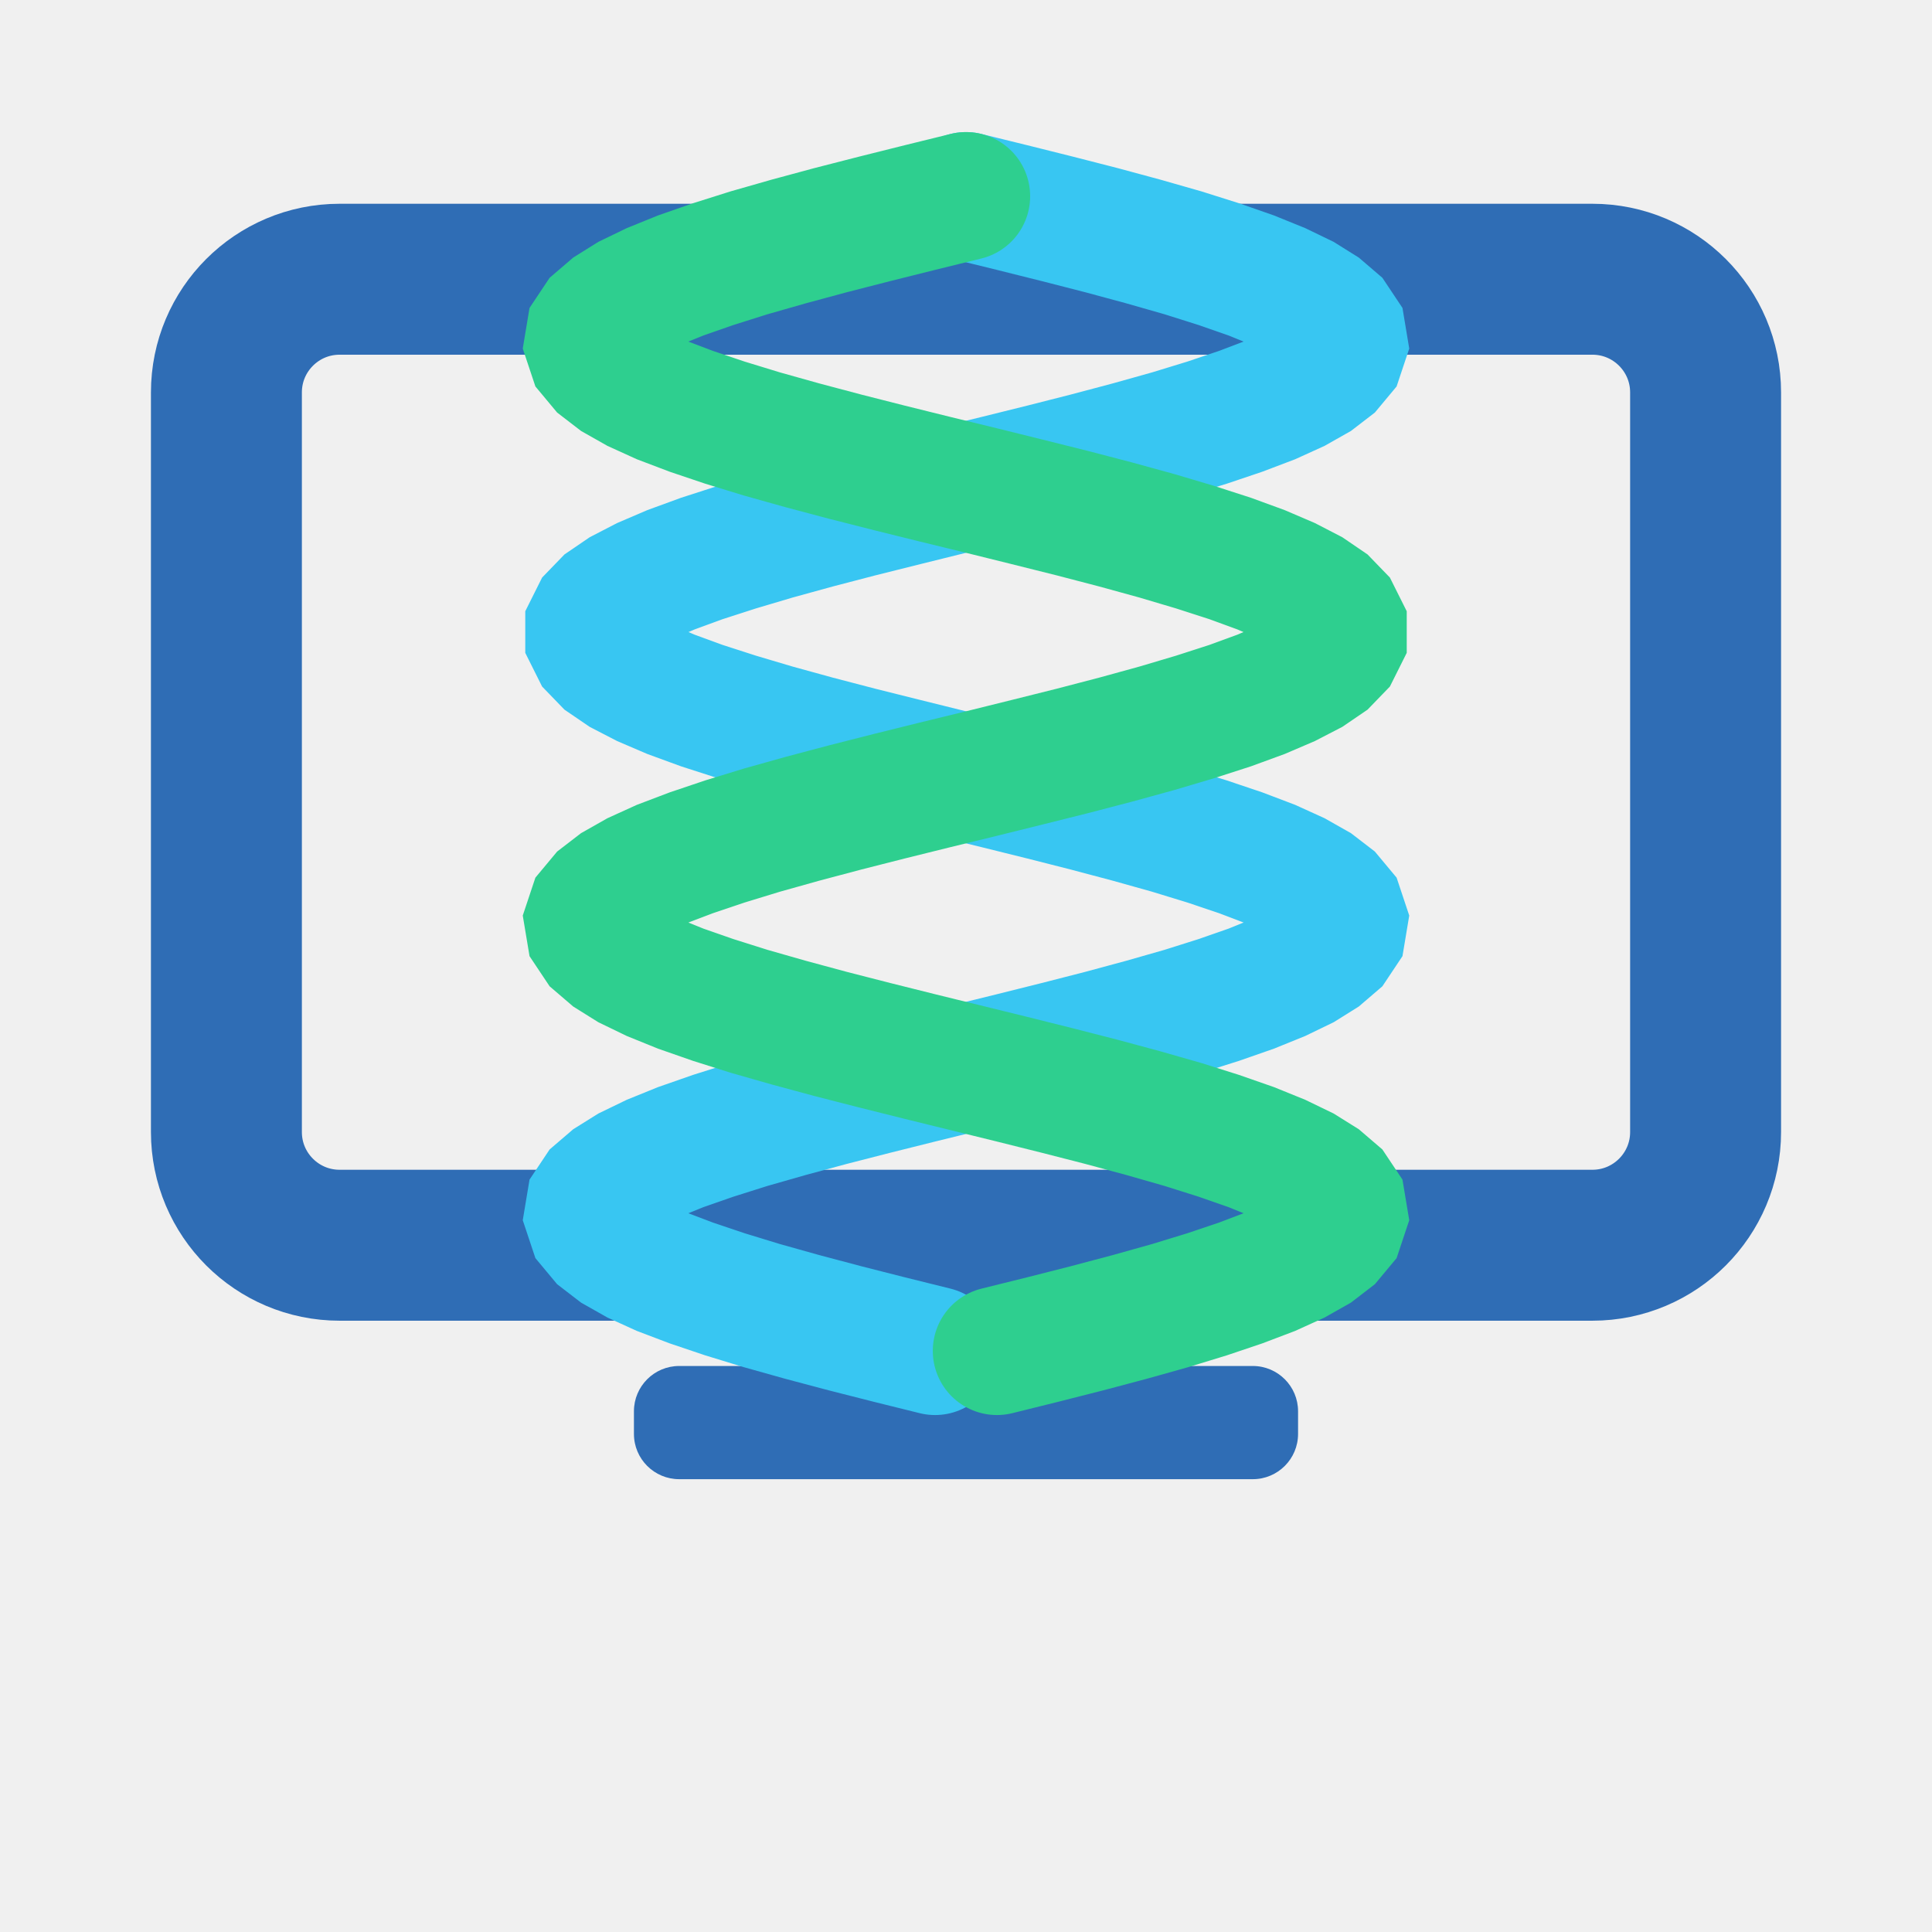
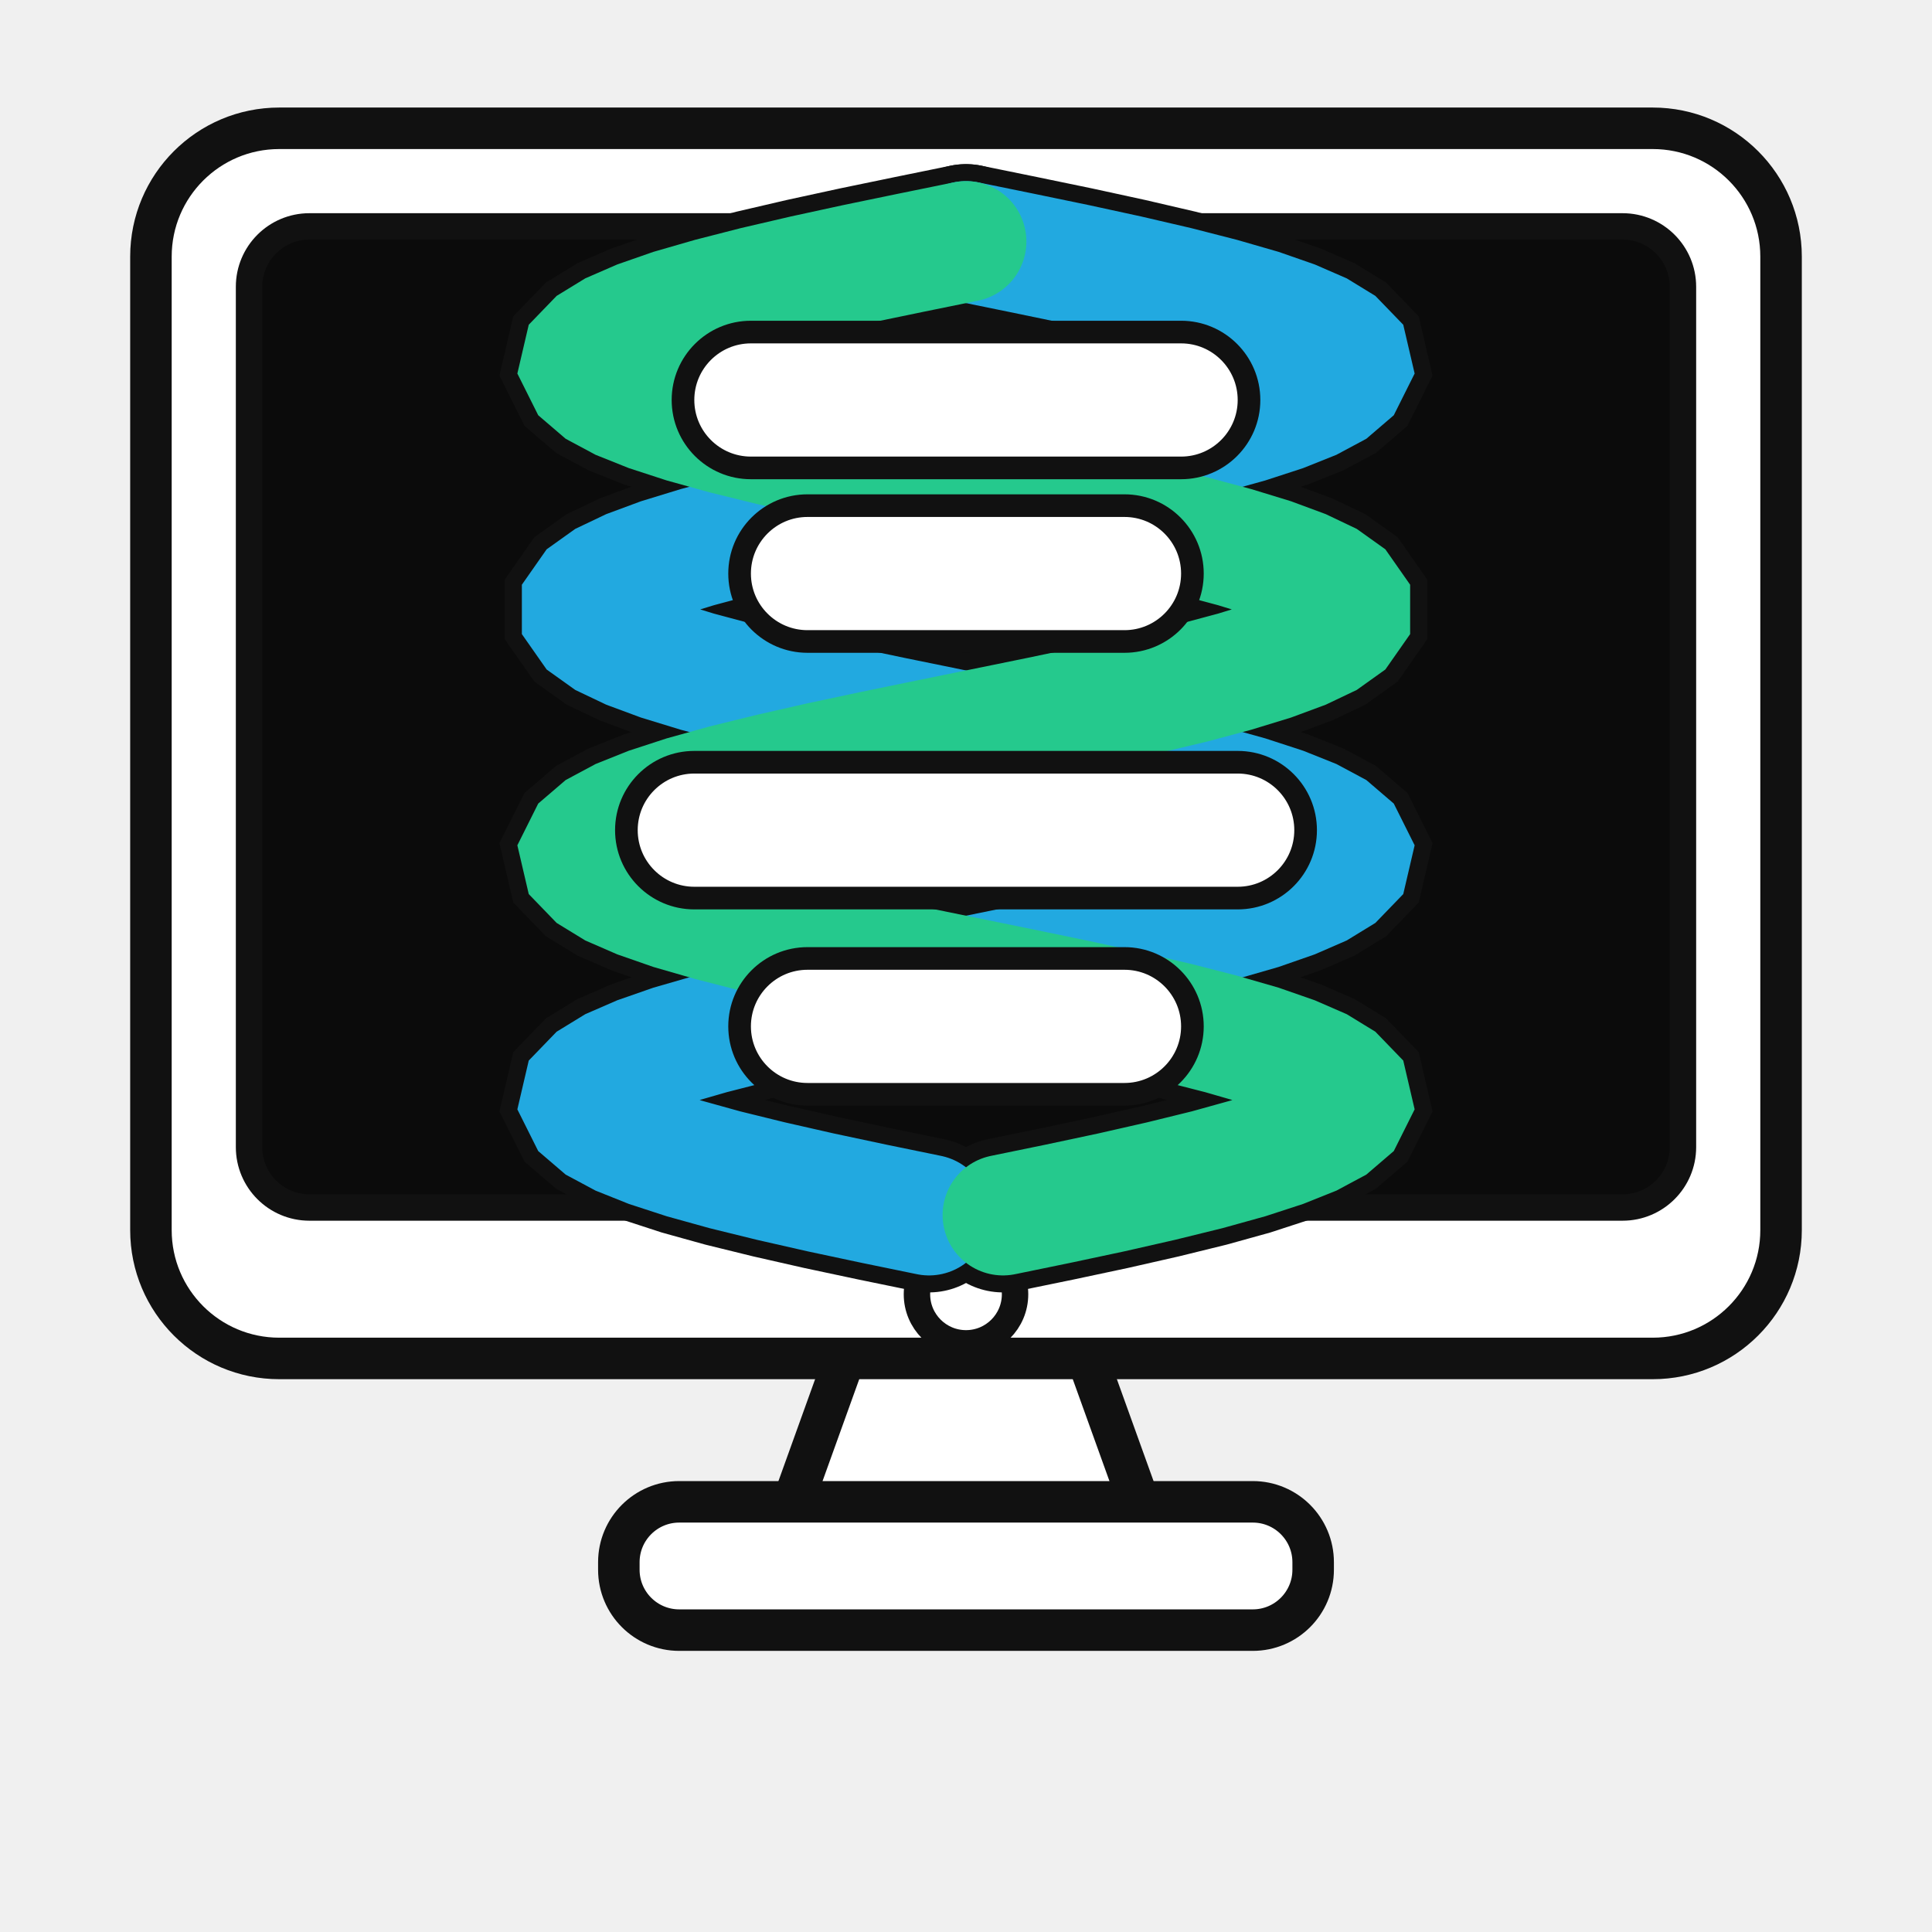
<svg xmlns="http://www.w3.org/2000/svg" viewBox="0 0 512 512" role="img" aria-label="Bioinformatics Tools logo">
-   <path d="M 224.0,326 L 288.0,326 L 306.0,368 L 206.0,368 Z" fill="#2f6db5" />
-   <rect x="168.0" y="362" width="176" height="30" rx="12" fill="#2f6db5" />
-   <rect x="60" y="74" width="392" height="256" rx="30" ry="30" fill="none" stroke="#2f6db5" stroke-width="40" />
+   <path d="M 226.0,354 L 286.0,354 L 304.0,404 L 208.0,404 Z" fill="#ffffff" stroke="#111111" stroke-width="11" />
+   <rect x="164.0" y="398" width="184" height="34" rx="16" fill="#ffffff" stroke="#111111" stroke-width="11" />
+   <rect x="40" y="34" width="432" height="326" rx="34" fill="#ffffff" stroke="#111111" stroke-width="11" />
+   <rect x="66" y="60" width="380" height="260" rx="16" fill="#0b0b0b" stroke="#111111" stroke-width="7" />
+   <circle cx="256.0" cy="343" r="13" fill="#ffffff" stroke="#111111" stroke-width="7" />
  <g fill="none" stroke-linecap="round">
-     <path d="M 256.0,52.0 L 268.2,55.0 L 280.2,58.0 L 291.9,61.0 L 303.0,64.0 L 313.5,67.0 L 323.0,70.0 L 331.6,73.0 L 339.0,76.0 L 345.2,79.0 L 350.0,82.0 L 353.5,85.0 L 355.5,88.0 L 356.0,91.0 L 355.0,94.0 L 352.5,97.0 L 348.6,100.0 L 343.3,103.0 L 336.7,106.0 L 328.8,109.0 L 319.9,112.0 L 310.1,115.0 L 299.4,118.0 L 288.1,121.0 L 276.3,124.0 L 264.2,127.0 L 251.9,130.0 L 239.8,133.0 L 227.8,136.0 L 216.3,139.0 L 205.4,142.0 L 195.3,145.0 L 186.0,148.0 L 177.8,151.0 L 170.8,154.0 L 165.0,157.0 L 160.6,160.0 L 157.7,163.0 L 156.2,166.0 L 156.2,169.0 L 157.7,172.0 L 160.6,175.0 L 165.0,178.0 L 170.8,181.0 L 177.8,184.0 L 186.0,187.0 L 195.3,190.0 L 205.4,193.0 L 216.3,196.0 L 227.8,199.0 L 239.8,202.0 L 251.9,205.0 L 264.2,208.0 L 276.3,211.0 L 288.1,214.0 L 299.4,217.0 L 310.1,220.0 L 319.9,223.0 L 328.8,226.0 L 336.7,229.0 L 343.3,232.0 L 348.6,235.0 L 352.5,238.0 L 355.0,241.0 L 356.0,244.0 L 355.5,247.0 L 353.5,250.0 L 350.0,253.0 L 345.2,256.0 L 339.0,259.0 L 331.6,262.0 L 323.0,265.0 L 313.5,268.0 L 303.0,271.0 L 291.9,274.0 L 280.2,277.0 L 268.2,280.0 L 256.0,283.0 L 243.8,286.0 L 231.8,289.0 L 220.1,292.0 L 209.0,295.0 L 198.5,298.0 L 189.0,301.0 L 180.4,304.0 L 173.0,307.0 L 166.8,310.0 L 162.0,313.0 L 158.5,316.0 L 156.5,319.0 L 156.0,322.0 L 157.0,325.0 L 159.5,328.0 L 163.4,331.0 L 168.7,334.0 L 175.3,337.0 L 183.2,340.0 L 192.1,343.0 L 201.9,346.0 L 212.6,349.0 L 223.9,352.0 L 235.7,355.0 L 247.8,358.0" stroke="#38c6f2" stroke-width="34" />
-     <path d="M 256.0,52.0 L 243.8,55.0 L 231.8,58.0 L 220.1,61.0 L 209.0,64.0 L 198.5,67.0 L 189.0,70.0 L 180.4,73.0 L 173.0,76.0 L 166.8,79.0 L 162.0,82.0 L 158.5,85.0 L 156.5,88.0 L 156.0,91.0 L 157.0,94.0 L 159.5,97.0 L 163.4,100.0 L 168.7,103.0 L 175.3,106.0 L 183.2,109.0 L 192.1,112.0 L 201.9,115.0 L 212.6,118.0 L 223.9,121.0 L 235.7,124.0 L 247.8,127.0 L 260.1,130.0 L 272.2,133.0 L 284.2,136.0 L 295.7,139.0 L 306.6,142.0 L 316.7,145.0 L 326.0,148.0 L 334.2,151.0 L 341.2,154.0 L 347.0,157.0 L 351.4,160.0 L 354.3,163.0 L 355.8,166.0 L 355.8,169.0 L 354.3,172.0 L 351.4,175.0 L 347.0,178.0 L 341.2,181.0 L 334.2,184.0 L 326.0,187.0 L 316.7,190.0 L 306.6,193.0 L 295.7,196.0 L 284.2,199.0 L 272.2,202.0 L 260.1,205.0 L 247.8,208.0 L 235.7,211.0 L 223.9,214.0 L 212.6,217.0 L 201.9,220.0 L 192.1,223.0 L 183.2,226.0 L 175.3,229.0 L 168.7,232.0 L 163.4,235.0 L 159.5,238.0 L 157.0,241.0 L 156.0,244.0 L 156.5,247.0 L 158.5,250.0 L 162.0,253.0 L 166.8,256.0 L 173.0,259.0 L 180.4,262.0 L 189.0,265.0 L 198.5,268.0 L 209.0,271.0 L 220.1,274.0 L 231.8,277.0 L 243.8,280.0 L 256.0,283.0 L 268.2,286.0 L 280.2,289.0 L 291.9,292.0 L 303.0,295.0 L 313.5,298.0 L 323.0,301.0 L 331.6,304.0 L 339.0,307.0 L 345.2,310.0 L 350.0,313.0 L 353.5,316.0 L 355.5,319.0 L 356.0,322.0 L 355.0,325.0 L 352.5,328.0 L 348.6,331.0 L 343.3,334.0 L 336.7,337.0 L 328.8,340.0 L 319.9,343.0 L 310.1,346.0 L 299.4,349.0 L 288.1,352.0 L 276.3,355.0 L 264.2,358.0" stroke="#2ecf8f" stroke-width="34" />
+     <path d="M 256.0,64.0 L 270.7,67.0 L 285.2,70.0 L 299.0,73.0 L 311.9,76.0 L 323.6,79.0 L 334.0,82.0 L 342.6,85.0 L 349.5,88.0 L 354.4,91.0 L 357.3,94.0 L 358.0,97.0 L 356.5,100.0 L 353.0,103.0 L 347.4,106.0 L 339.9,109.0 L 330.7,112.0 L 319.9,115.0 L 307.7,118.0 L 294.5,121.0 L 280.4,124.0 L 265.8,127.0 L 251.1,130.0 L 236.4,133.0 L 222.1,136.0 L 208.6,139.0 L 196.0,142.0 L 184.8,145.0 L 175.0,148.0 L 166.9,151.0 L 160.6,154.0 L 156.4,157.0 L 154.3,160.0 L 154.3,163.0 L 156.4,166.0 L 160.6,169.0 L 166.9,172.0 L 175.0,175.0 L 184.8,178.0 L 196.0,181.0 L 208.6,184.0 L 222.1,187.0 L 236.4,190.0 L 251.1,193.0 L 265.8,196.0 L 280.4,199.0 L 294.5,202.0 L 307.7,205.0 L 319.9,208.0 L 330.7,211.0 L 339.9,214.0 L 347.4,217.0 L 353.0,220.0 L 356.5,223.0 L 358.0,226.0 L 357.3,229.0 L 354.4,232.0 L 349.5,235.0 L 342.6,238.0 L 334.0,241.0 L 323.6,244.0 L 311.9,247.0 L 299.0,250.0 L 285.2,253.0 L 270.7,256.0 L 256.0,259.0 L 241.3,262.0 L 226.8,265.0 L 213.0,268.0 L 200.1,271.0 L 188.4,274.0 L 178.0,277.0 L 169.4,280.0 L 162.5,283.0 L 157.6,286.0 L 154.7,289.0 L 154.0,292.0 L 155.5,295.0 L 159.0,298.0 L 164.6,301.0 L 172.1,304.0 L 181.3,307.0 L 192.1,310.0 L 204.3,313.0 L 217.5,316.0 L 231.6,319.0 L 246.2,322.0" stroke="#111111" stroke-width="41" />
+     <path d="M 256.0,64.0 L 241.3,67.0 L 226.8,70.0 L 213.0,73.0 L 200.1,76.0 L 188.4,79.0 L 178.0,82.0 L 169.4,85.0 L 162.5,88.0 L 157.6,91.0 L 154.7,94.0 L 154.0,97.0 L 155.5,100.0 L 159.0,103.0 L 164.6,106.0 L 172.1,109.0 L 181.3,112.0 L 192.1,115.0 L 204.3,118.0 L 217.5,121.0 L 231.6,124.0 L 246.2,127.0 L 260.9,130.0 L 275.6,133.0 L 289.9,136.0 L 303.4,139.0 L 316.0,142.0 L 327.2,145.0 L 337.0,148.0 L 345.1,151.0 L 351.4,154.0 L 355.6,157.0 L 357.7,160.0 L 357.7,163.0 L 355.6,166.0 L 351.4,169.0 L 345.1,172.0 L 337.0,175.0 L 327.2,178.0 L 316.0,181.0 L 303.4,184.0 L 289.9,187.0 L 275.6,190.0 L 260.9,193.0 L 246.2,196.0 L 231.6,199.0 L 217.5,202.0 L 204.3,205.0 L 192.1,208.0 L 181.3,211.0 L 172.1,214.0 L 164.6,217.0 L 159.0,220.0 L 155.5,223.0 L 154.0,226.0 L 154.7,229.0 L 157.6,232.0 L 162.5,235.0 L 169.4,238.0 L 178.0,241.0 L 188.4,244.0 L 200.1,247.0 L 213.0,250.0 L 226.8,253.0 L 241.3,256.0 L 256.0,259.0 L 270.7,262.0 L 285.2,265.0 L 299.0,268.0 L 311.9,271.0 L 323.6,274.0 L 334.0,277.0 L 342.6,280.0 L 349.5,283.0 L 354.4,286.0 L 357.3,289.0 L 358.0,292.0 L 356.5,295.0 L 353.0,298.0 L 347.4,301.0 L 339.9,304.0 L 330.7,307.0 L 319.9,310.0 L 307.7,313.0 L 294.5,316.0 L 280.4,319.0 L 265.8,322.0" stroke="#111111" stroke-width="41" />
+     <path d="M 256.0,64.0 L 270.7,67.0 L 285.2,70.0 L 299.0,73.0 L 311.9,76.0 L 323.6,79.0 L 334.0,82.0 L 342.6,85.0 L 349.5,88.0 L 354.4,91.0 L 357.3,94.0 L 358.0,97.0 L 356.5,100.0 L 353.0,103.0 L 347.4,106.0 L 339.9,109.0 L 330.7,112.0 L 319.9,115.0 L 307.7,118.0 L 294.5,121.0 L 280.4,124.0 L 265.8,127.0 L 251.1,130.0 L 236.4,133.0 L 222.1,136.0 L 208.6,139.0 L 196.0,142.0 L 184.8,145.0 L 175.0,148.0 L 166.9,151.0 L 160.6,154.0 L 156.4,157.0 L 154.3,160.0 L 154.3,163.0 L 156.4,166.0 L 160.6,169.0 L 166.9,172.0 L 175.0,175.0 L 184.8,178.0 L 196.0,181.0 L 208.6,184.0 L 222.1,187.0 L 236.4,190.0 L 251.1,193.0 L 265.8,196.0 L 280.4,199.0 L 294.5,202.0 L 307.7,205.0 L 319.9,208.0 L 330.7,211.0 L 339.9,214.0 L 347.4,217.0 L 353.0,220.0 L 356.5,223.0 L 358.0,226.0 L 357.3,229.0 L 354.4,232.0 L 349.5,235.0 L 342.6,238.0 L 334.0,241.0 L 323.6,244.0 L 311.9,247.0 L 299.0,250.0 L 285.2,253.0 L 270.7,256.0 L 256.0,259.0 L 241.3,262.0 L 226.8,265.0 L 213.0,268.0 L 200.1,271.0 L 188.4,274.0 L 178.0,277.0 L 169.4,280.0 L 162.5,283.0 L 157.6,286.0 L 154.7,289.0 L 154.0,292.0 L 155.5,295.0 L 159.0,298.0 L 164.6,301.0 L 172.1,304.0 L 181.3,307.0 L 192.1,310.0 L 204.3,313.0 L 217.5,316.0 L 231.6,319.0 L 246.2,322.0" stroke="#22a9e0" stroke-width="32" />
+     <path d="M 256.0,64.0 L 241.3,67.0 L 226.8,70.0 L 213.0,73.0 L 200.1,76.0 L 188.4,79.0 L 178.0,82.0 L 169.4,85.0 L 162.5,88.0 L 157.6,91.0 L 154.7,94.0 L 154.0,97.0 L 155.5,100.0 L 159.0,103.0 L 164.6,106.0 L 172.1,109.0 L 181.3,112.0 L 192.1,115.0 L 204.3,118.0 L 217.5,121.0 L 231.6,124.0 L 246.2,127.0 L 260.9,130.0 L 275.6,133.0 L 289.9,136.0 L 303.4,139.0 L 316.0,142.0 L 327.2,145.0 L 337.0,148.0 L 345.1,151.0 L 351.4,154.0 L 355.6,157.0 L 357.7,160.0 L 357.7,163.0 L 355.6,166.0 L 351.4,169.0 L 345.1,172.0 L 337.0,175.0 L 327.2,178.0 L 316.0,181.0 L 303.4,184.0 L 289.9,187.0 L 275.6,190.0 L 260.9,193.0 L 246.2,196.0 L 231.6,199.0 L 217.5,202.0 L 204.3,205.0 L 192.1,208.0 L 181.3,211.0 L 172.1,214.0 L 164.6,217.0 L 159.0,220.0 L 155.5,223.0 L 154.0,226.0 L 154.7,229.0 L 157.6,232.0 L 162.5,235.0 L 169.4,238.0 L 178.0,241.0 L 188.4,244.0 L 200.1,247.0 L 213.0,250.0 L 226.8,253.0 L 241.3,256.0 L 256.0,259.0 L 270.7,262.0 L 285.2,265.0 L 299.0,268.0 L 311.9,271.0 L 323.6,274.0 L 334.0,277.0 L 342.6,280.0 L 349.5,283.0 L 354.4,286.0 L 357.3,289.0 L 358.0,292.0 L 356.5,295.0 L 353.0,298.0 L 347.4,301.0 L 339.9,304.0 L 330.7,307.0 L 319.9,310.0 L 307.7,313.0 L 294.5,316.0 L 280.4,319.0 L 265.8,322.0" stroke="#25c98d" stroke-width="32" />
  </g>
+   <rect x="181" y="88" width="150" height="36" rx="18" fill="#ffffff" stroke="#111111" stroke-width="6" />
+   <rect x="196" y="134" width="120" height="36" rx="18" fill="#ffffff" stroke="#111111" stroke-width="6" />
+   <rect x="166" y="202" width="180" height="36" rx="18" fill="#ffffff" stroke="#111111" stroke-width="6" />
+   <rect x="196" y="254" width="120" height="36" rx="18" fill="#ffffff" stroke="#111111" stroke-width="6" />
</svg>
